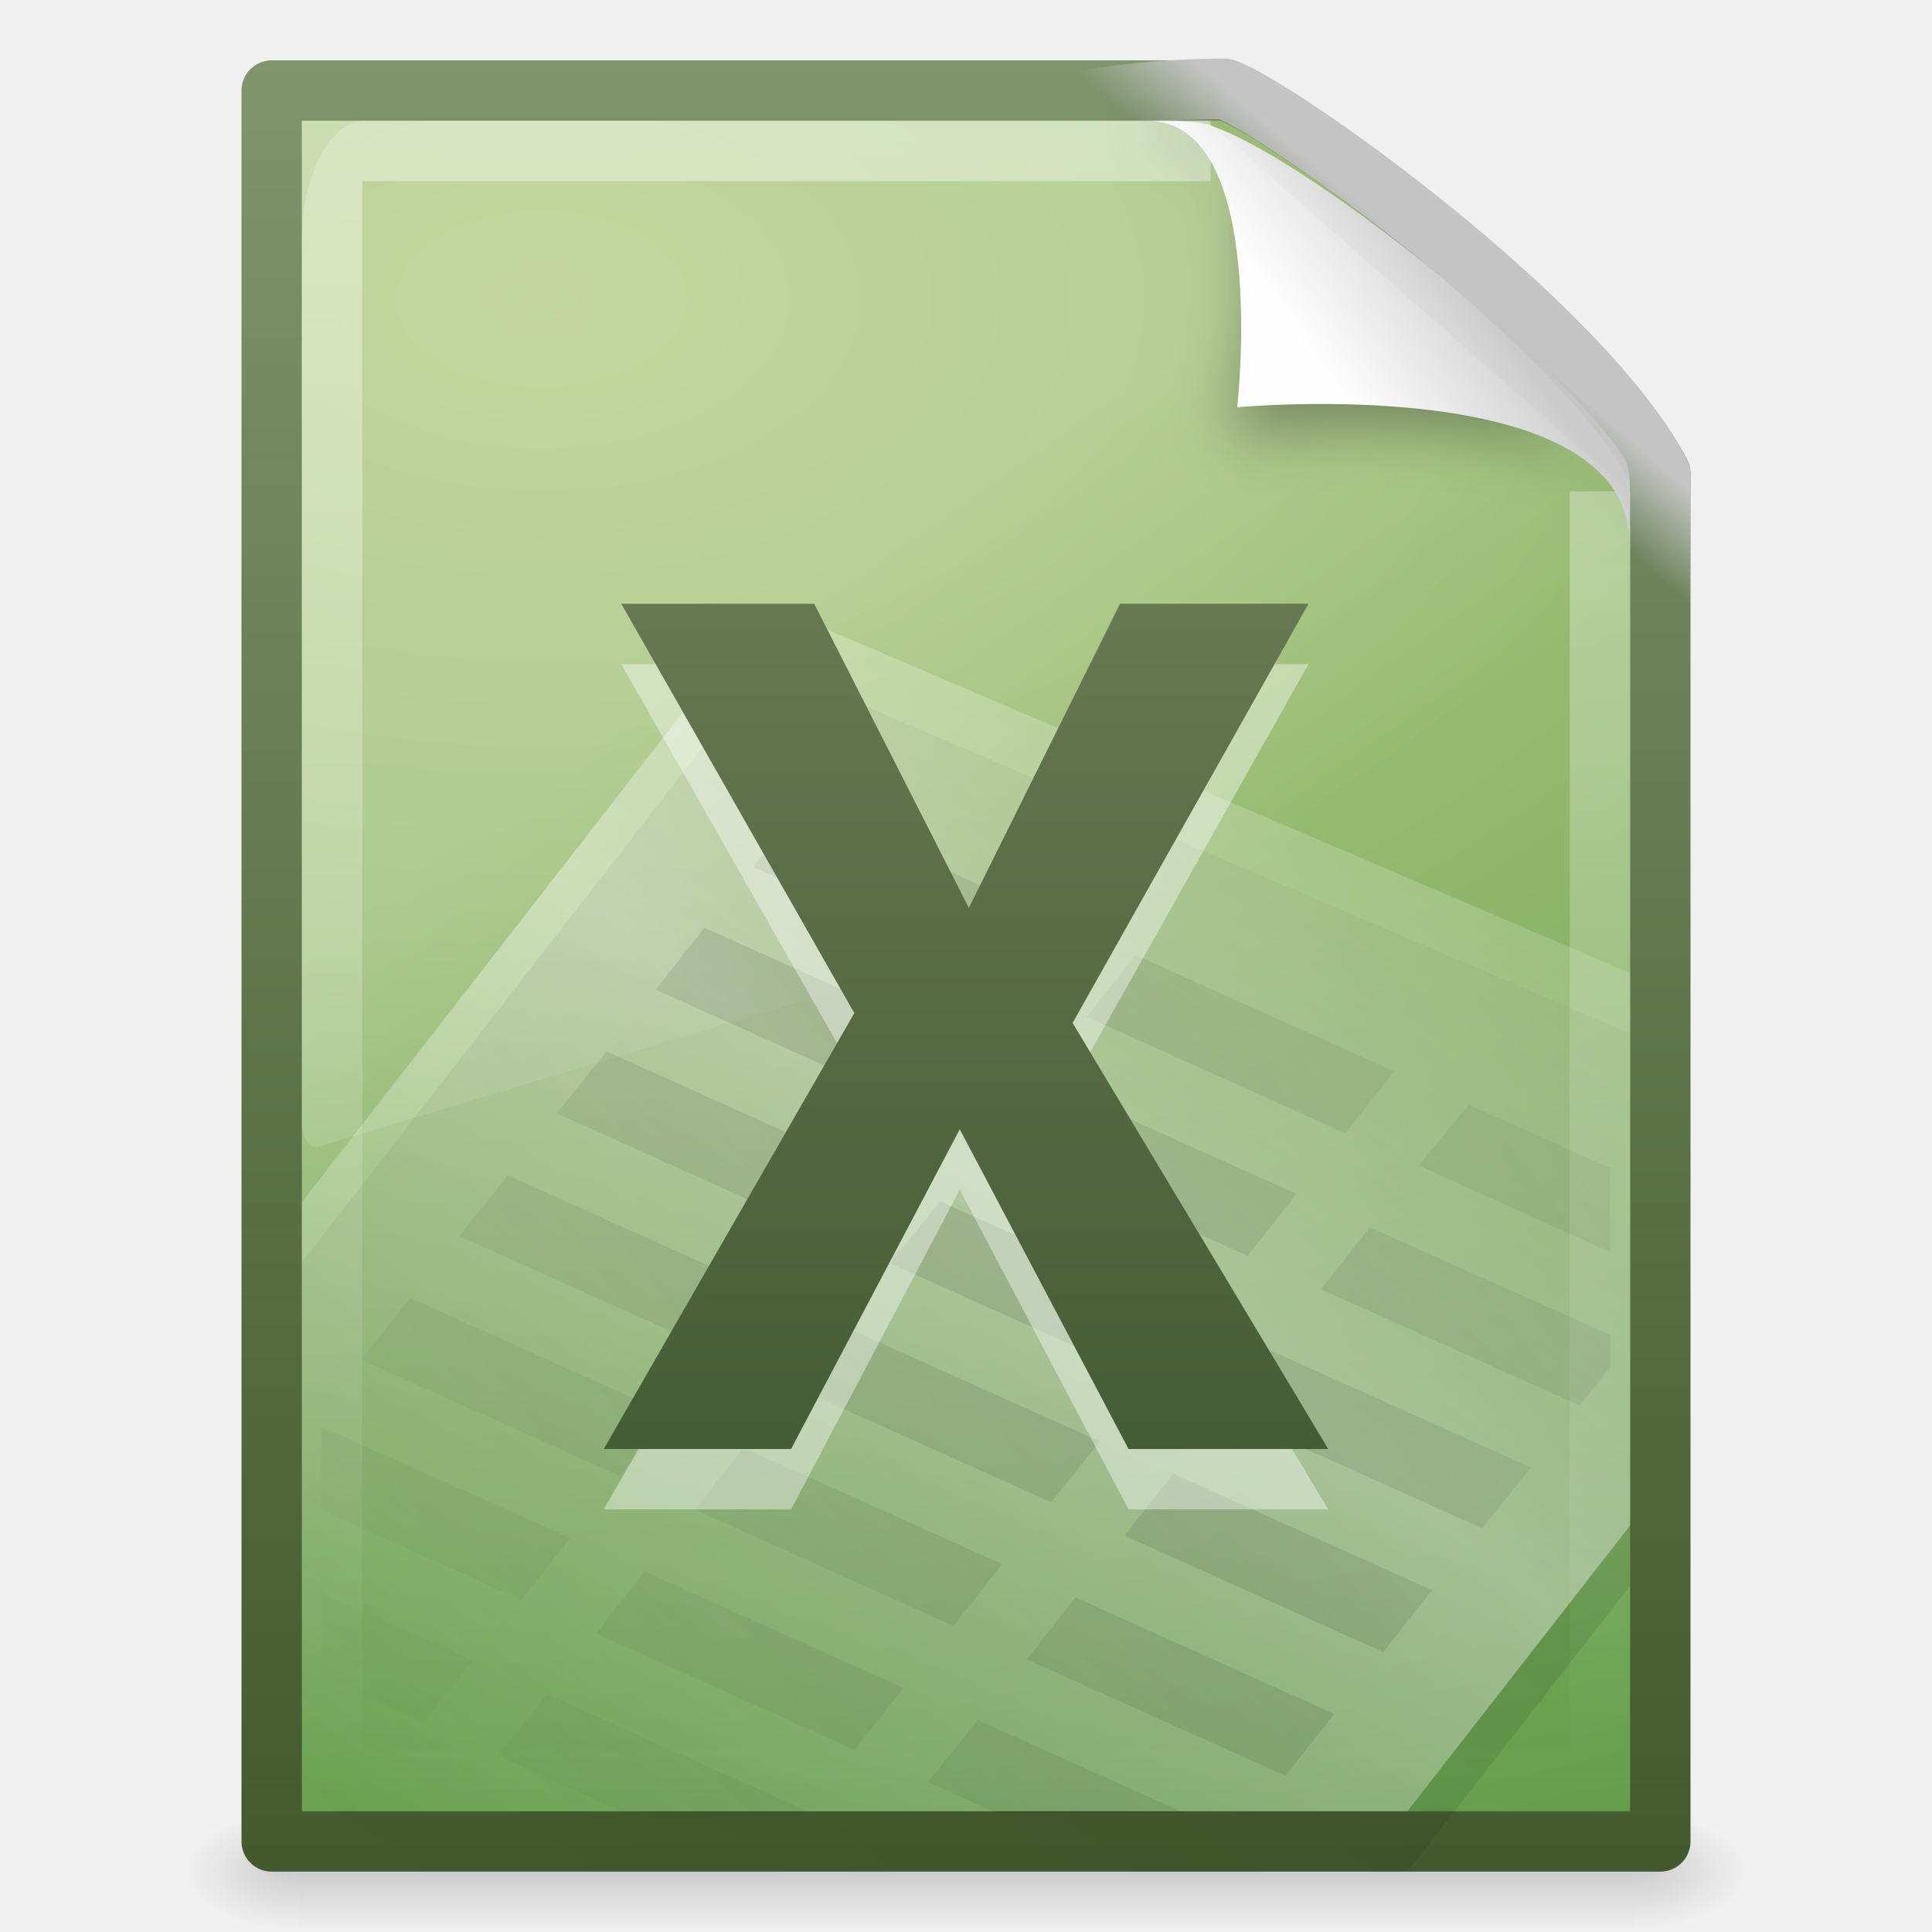
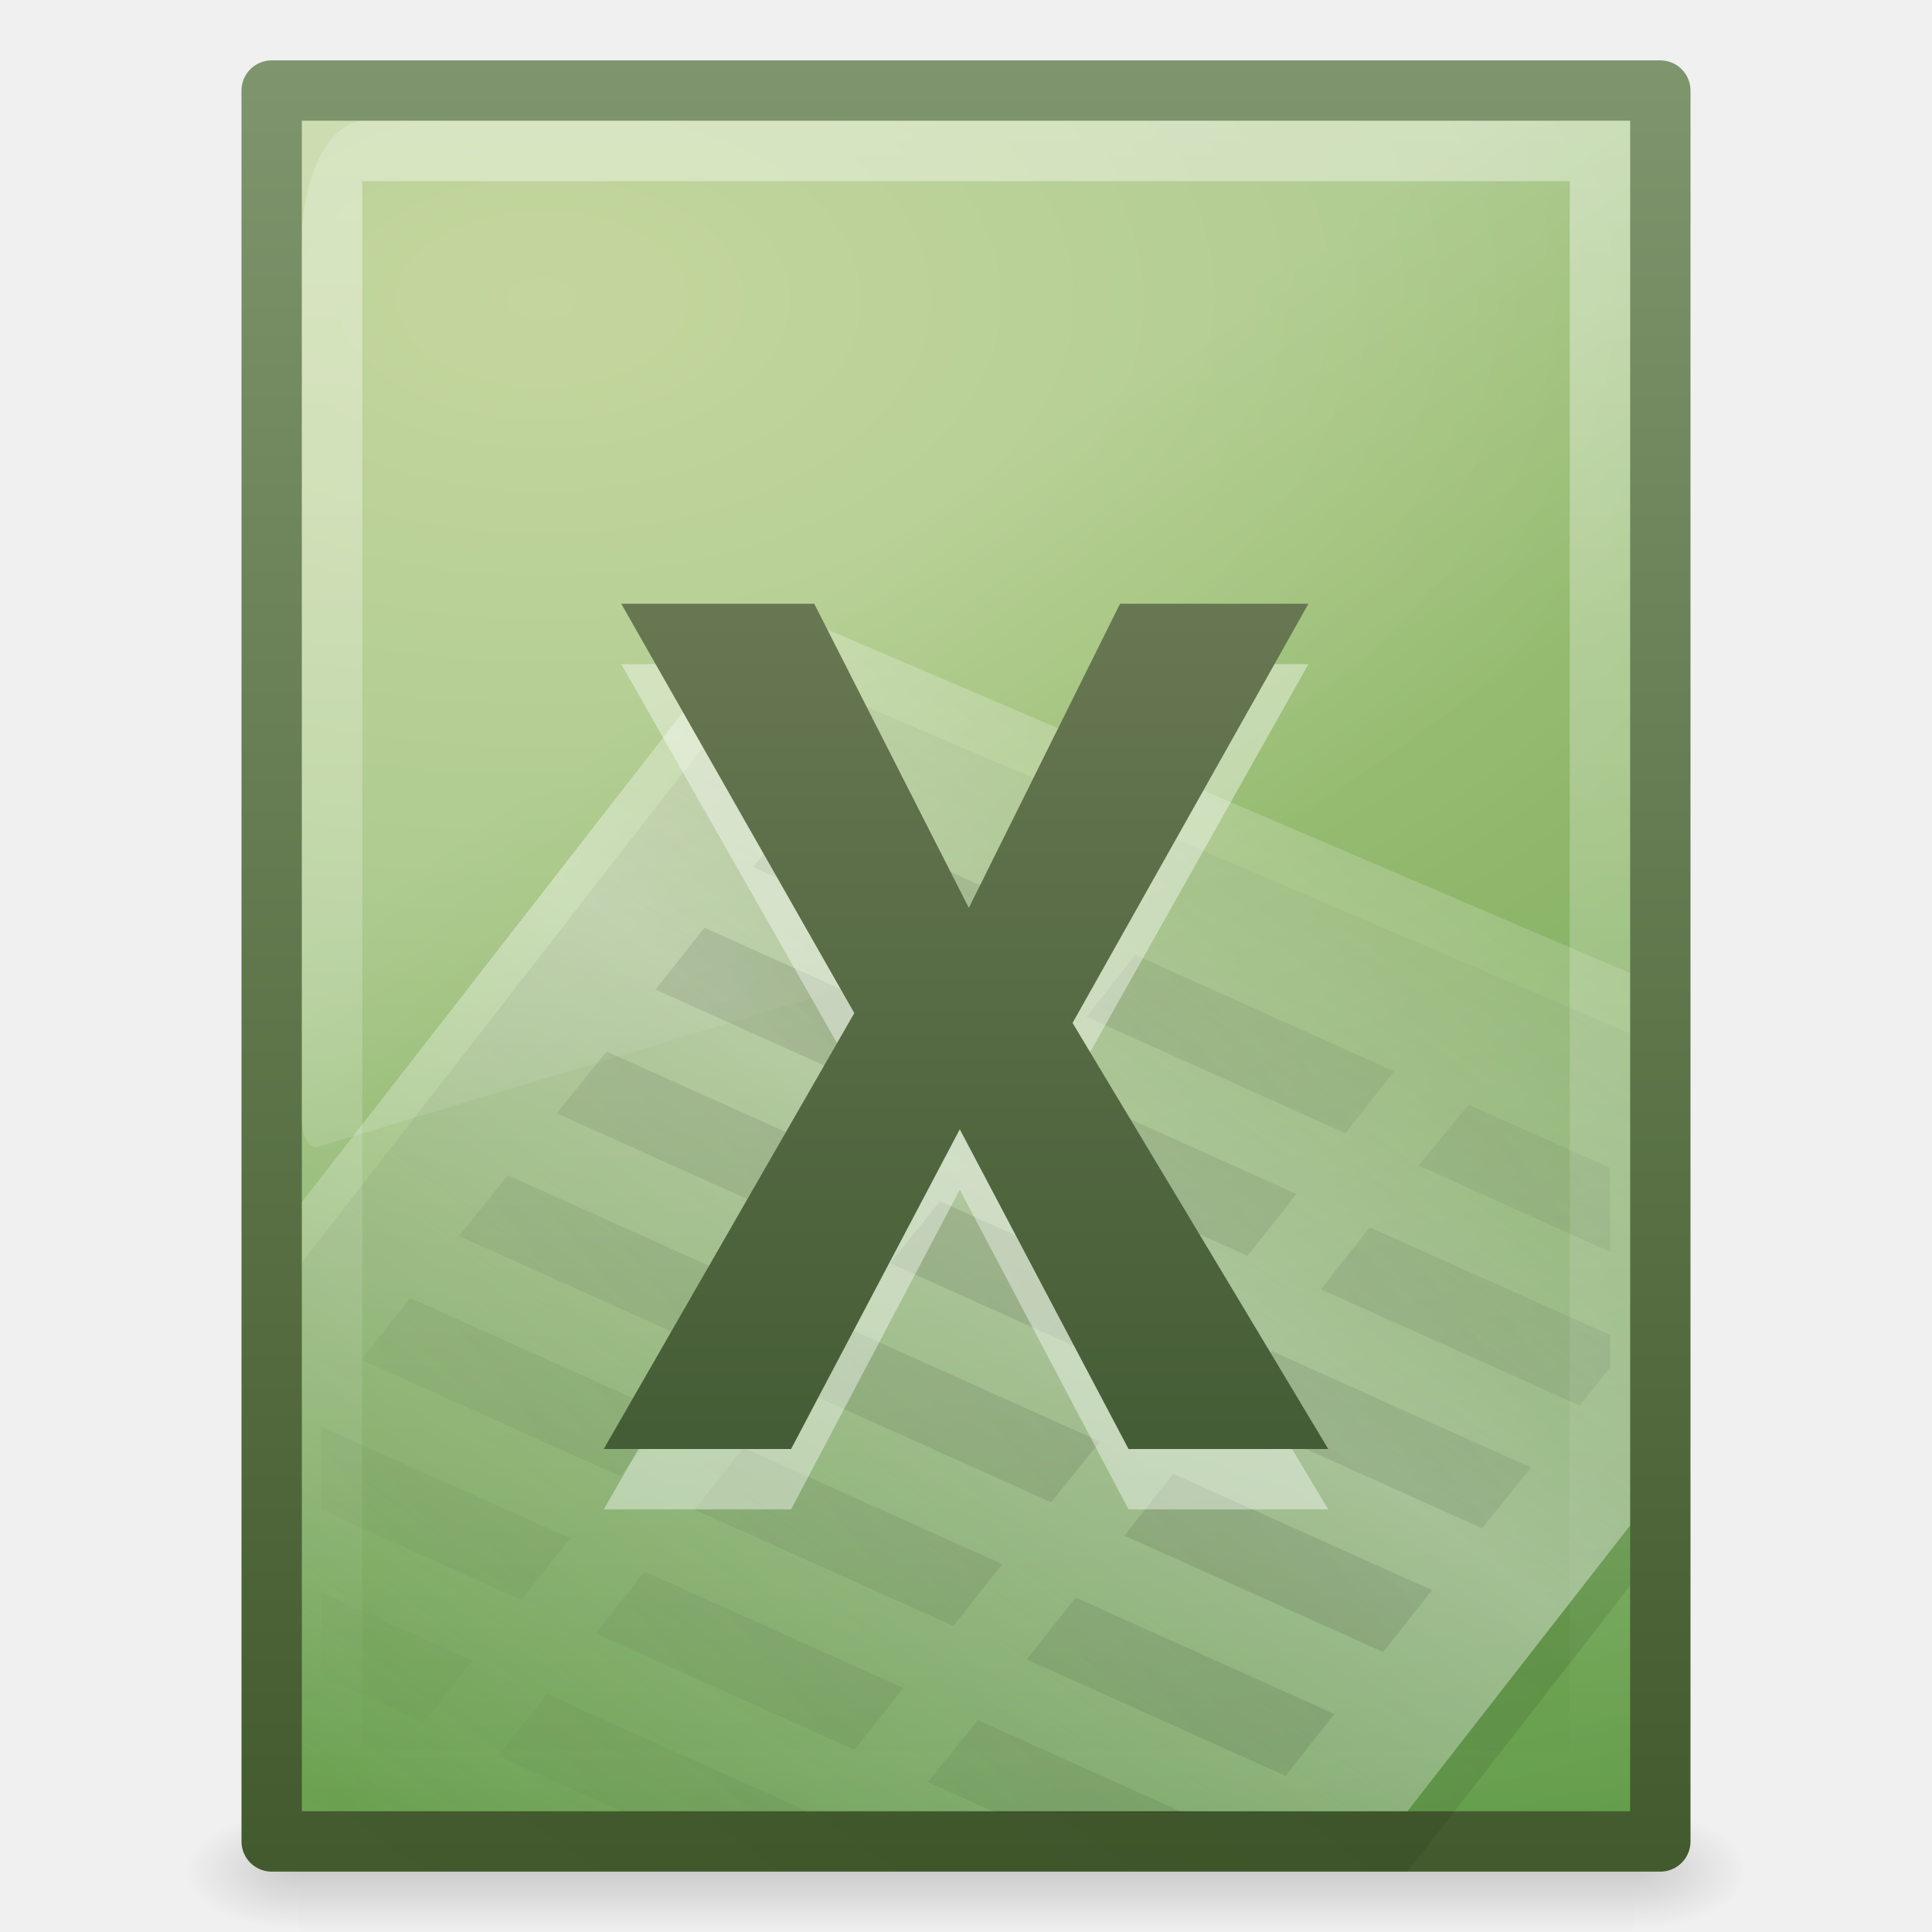
<svg xmlns="http://www.w3.org/2000/svg" xmlns:xlink="http://www.w3.org/1999/xlink" version="1.0" width="32" height="32" id="svg3520">
  <defs id="defs3522">
    <linearGradient id="linearGradient5048">
      <stop id="stop5050" style="stop-color:#000000;stop-opacity:0" offset="0" />
      <stop id="stop5056" style="stop-color:#000000;stop-opacity:1" offset="0.5" />
      <stop id="stop5052" style="stop-color:#000000;stop-opacity:0" offset="1" />
    </linearGradient>
-     <linearGradient x1="302.857" y1="366.648" x2="302.857" y2="609.505" id="linearGradient3443" xlink:href="#linearGradient5048" gradientUnits="userSpaceOnUse" gradientTransform="matrix(4.5769278e-2,0,0,8.2352934e-3,-0.5423243,26.98055)" />
-     <radialGradient cx="605.714" cy="486.648" r="117.143" fx="605.714" fy="486.648" id="radialGradient3440" xlink:href="#linearGradient5060" gradientUnits="userSpaceOnUse" gradientTransform="matrix(-1.5663176e-2,0,0,8.2352934e-3,14.38957,26.98057)" />
+     <linearGradient x1="302.857" y1="366.648" x2="302.857" y2="609.505" id="linearGradient3443" xlink:href="#linearGradient5048" gradientUnits="userSpaceOnUse" gradientTransform="matrix(0.04576928,0,0,0.00823529,-0.5423243,26.98055)" />
+     <radialGradient cx="605.714" cy="486.648" r="117.143" fx="605.714" fy="486.648" id="radialGradient3440" xlink:href="#linearGradient5060" gradientUnits="userSpaceOnUse" gradientTransform="matrix(-0.01566318,0,0,0.00823529,14.38957,26.98057)" />
    <linearGradient id="linearGradient5060">
      <stop id="stop5062" style="stop-color:#000000;stop-opacity:1" offset="0" />
      <stop id="stop5064" style="stop-color:#000000;stop-opacity:0" offset="1" />
    </linearGradient>
-     <radialGradient cx="605.714" cy="486.648" r="117.143" fx="605.714" fy="486.648" id="radialGradient3437" xlink:href="#linearGradient5060" gradientUnits="userSpaceOnUse" gradientTransform="matrix(1.566318e-2,0,0,8.2352934e-3,17.61043,26.98057)" />
+     <radialGradient cx="605.714" cy="486.648" r="117.143" fx="605.714" fy="486.648" id="radialGradient3437" xlink:href="#linearGradient5060" gradientUnits="userSpaceOnUse" gradientTransform="matrix(0.01566318,0,0,0.00823529,17.61043,26.98057)" />
    <linearGradient id="linearGradient4711-257-850-696-320-311-361-101-393">
      <stop id="stop5651" style="stop-color:#425a2d;stop-opacity:1" offset="0" />
      <stop id="stop5653" style="stop-color:#7f956d;stop-opacity:1" offset="1" />
    </linearGradient>
    <linearGradient x1="-51.786" y1="53.624" x2="-51.786" y2="2.906" id="linearGradient3434" xlink:href="#linearGradient4711-257-850-696-320-311-361-101-393" gradientUnits="userSpaceOnUse" gradientTransform="matrix(0.5306414,0,0,0.5897023,39.2696,-0.7919077)" />
    <linearGradient id="linearGradient4145-42-322-778-541-32-432-871-622">
      <stop id="stop5641" style="stop-color:#b5cc85;stop-opacity:1" offset="0" />
      <stop id="stop5643" style="stop-color:#9abe74;stop-opacity:1" offset="0.262" />
      <stop id="stop5645" style="stop-color:#669f4d;stop-opacity:1" offset="0.705" />
      <stop id="stop5647" style="stop-color:#47892b;stop-opacity:1" offset="1" />
    </linearGradient>
    <radialGradient cx="14.239" cy="11.49" r="18" fx="14.239" fy="11.49" id="radialGradient3432" xlink:href="#linearGradient4145-42-322-778-541-32-432-871-622" gradientUnits="userSpaceOnUse" gradientTransform="matrix(0,2.094718,-3.481892,0,48.98269,-24.8608)" />
    <linearGradient id="linearGradient3211">
      <stop id="stop3213" style="stop-color:#ffffff;stop-opacity:1" offset="0" />
      <stop id="stop3215" style="stop-color:#ffffff;stop-opacity:0" offset="1" />
    </linearGradient>
    <linearGradient x1="24" y1="2" x2="24" y2="46.017" id="linearGradient3429" xlink:href="#linearGradient3211" gradientUnits="userSpaceOnUse" gradientTransform="matrix(0.6363646,0,0,0.6279076,0.7272514,0.9302159)" />
    <filter height="1.329" y="-0.164" width="1.297" x="-0.148" id="filter3212">
      <feGaussianBlur id="feGaussianBlur3214" stdDeviation="0.774" />
    </filter>
    <linearGradient id="linearGradient8589">
      <stop id="stop8591" style="stop-color:#fefefe;stop-opacity:1" offset="0" />
      <stop id="stop8593" style="stop-color:#cbcbcb;stop-opacity:1" offset="1" />
    </linearGradient>
    <linearGradient x1="32.892" y1="8.059" x2="36.358" y2="5.457" id="linearGradient3425" xlink:href="#linearGradient8589" gradientUnits="userSpaceOnUse" gradientTransform="matrix(0.6371285,0,0,0.6445638,0.8296804,0.7445175)" />
    <linearGradient id="linearGradient8265-821-176-38-919-66-249">
      <stop id="stop2687" style="stop-color:#ffffff;stop-opacity:1" offset="0" />
      <stop id="stop2689" style="stop-color:#ffffff;stop-opacity:0" offset="1" />
    </linearGradient>
    <linearGradient x1="16.626" y1="15.298" x2="20.055" y2="24.628" id="linearGradient3422" xlink:href="#linearGradient8265-821-176-38-919-66-249" gradientUnits="userSpaceOnUse" gradientTransform="matrix(0.4789115,0,0,0.9110951,4.506122,-3.4381)" />
    <linearGradient id="linearGradient4267">
      <stop id="stop4269" style="stop-color:#c4c4c4;stop-opacity:1" offset="0" />
      <stop id="stop4271" style="stop-color:#c4c4c4;stop-opacity:0" offset="1" />
    </linearGradient>
    <linearGradient x1="35.517" y1="4.858" x2="34.103" y2="6.544" id="linearGradient3419" xlink:href="#linearGradient4267" gradientUnits="userSpaceOnUse" gradientTransform="matrix(0.637677,0,0,0.6601523,1.036416,1.169885)" />
    <linearGradient id="linearGradient4000">
      <stop id="stop4002" style="stop-color:#000000;stop-opacity:1" offset="0" />
      <stop id="stop4004" style="stop-color:#000000;stop-opacity:0" offset="1" />
    </linearGradient>
    <linearGradient x1="75.854" y1="28" x2="91" y2="12" id="linearGradient3514" xlink:href="#linearGradient4000" gradientUnits="userSpaceOnUse" gradientTransform="matrix(0.7681661,0,0,0.5930025,-40.68037,5.212032)" spreadMethod="reflect" />
    <linearGradient id="linearGradient5293">
      <stop id="stop5295" style="stop-color:#ffffff;stop-opacity:1" offset="0" />
      <stop id="stop5297" style="stop-color:#ffffff;stop-opacity:0" offset="1" />
    </linearGradient>
    <linearGradient x1="75.854" y1="28" x2="91" y2="12" id="linearGradient3511" xlink:href="#linearGradient5293" gradientUnits="userSpaceOnUse" gradientTransform="matrix(0.7681661,0,0,0.5930025,-40.5969,4.140345)" spreadMethod="reflect" />
    <linearGradient id="linearGradient3759">
      <stop id="stop3761" style="stop-color:#000000;stop-opacity:1" offset="0" />
      <stop id="stop3763" style="stop-color:#000000;stop-opacity:0" offset="1" />
    </linearGradient>
    <linearGradient x1="-43.305" y1="34.497" x2="-25.366" y2="20.127" id="linearGradient3508" xlink:href="#linearGradient3759" gradientUnits="userSpaceOnUse" gradientTransform="matrix(0.6470588,0,0,0.6561933,45.47623,-1.161384)" spreadMethod="reflect" />
    <linearGradient id="linearGradient2611">
      <stop id="stop2613" style="stop-color:#355129;stop-opacity:1" offset="0" />
      <stop id="stop2615" style="stop-color:#7c8763;stop-opacity:1" offset="1" />
    </linearGradient>
    <linearGradient x1="24.239" y1="44.11" x2="24.239" y2="0.191" id="linearGradient3504" xlink:href="#linearGradient2611" gradientUnits="userSpaceOnUse" gradientTransform="matrix(0.62726,0,0,0.6427056,3.664888,1.727273)" />
+     <linearGradient xlink:href="#linearGradient2611" id="linearGradient3051" gradientUnits="userSpaceOnUse" gradientTransform="matrix(0.62726,0,0,0.6427056,3.664888,1.727273)" x1="24.239" y1="44.11" x2="24.239" y2="0.191" />
+     <linearGradient xlink:href="#linearGradient3759" id="linearGradient3055" gradientUnits="userSpaceOnUse" gradientTransform="matrix(0.6470588,0,0,0.6561933,45.47623,-1.161384)" spreadMethod="reflect" x1="-43.305" y1="34.497" x2="-25.366" y2="20.127" />
+     <linearGradient xlink:href="#linearGradient5293" id="linearGradient3058" gradientUnits="userSpaceOnUse" gradientTransform="matrix(0.7681661,0,0,0.5930025,-40.5969,4.140345)" spreadMethod="reflect" x1="75.854" y1="28" x2="91" y2="12" />
+     <linearGradient xlink:href="#linearGradient4000" id="linearGradient3061" gradientUnits="userSpaceOnUse" gradientTransform="matrix(0.7681661,0,0,0.5930025,-40.68037,5.212032)" spreadMethod="reflect" x1="75.854" y1="28" x2="91" y2="12" />
+     <linearGradient xlink:href="#linearGradient4267" id="linearGradient3064" gradientUnits="userSpaceOnUse" gradientTransform="matrix(0.637677,0,0,0.6601523,1.036416,1.169885)" x1="35.517" y1="4.858" x2="34.103" y2="6.544" />
+     <linearGradient xlink:href="#linearGradient8265-821-176-38-919-66-249" id="linearGradient3067" gradientUnits="userSpaceOnUse" gradientTransform="matrix(0.4789115,0,0,0.9110951,4.506122,-3.4381)" x1="16.626" y1="15.298" x2="20.055" y2="24.628" />
+     <linearGradient xlink:href="#linearGradient8589" id="linearGradient3070" gradientUnits="userSpaceOnUse" gradientTransform="matrix(0.6371285,0,0,0.6445638,0.8296804,0.7445175)" x1="32.892" y1="8.059" x2="36.358" y2="5.457" />
+     <linearGradient xlink:href="#linearGradient3211" id="linearGradient3074" gradientUnits="userSpaceOnUse" gradientTransform="matrix(0.6363646,0,0,0.6279076,0.7272514,0.9302159)" x1="24" y1="2" x2="24" y2="46.017" />
+     <radialGradient xlink:href="#linearGradient4145-42-322-778-541-32-432-871-622" id="radialGradient3077" gradientUnits="userSpaceOnUse" gradientTransform="matrix(0,2.094718,-3.481892,0,48.98269,-24.8608)" cx="14.239" cy="11.49" fx="14.239" fy="11.49" r="18" />
+     <linearGradient xlink:href="#linearGradient4711-257-850-696-320-311-361-101-393" id="linearGradient3079" gradientUnits="userSpaceOnUse" gradientTransform="matrix(0.5306414,0,0,0.5897023,39.2696,-0.7919077)" x1="-51.786" y1="53.624" x2="-51.786" y2="2.906" />
+     <radialGradient xlink:href="#linearGradient5060" id="radialGradient3082" gradientUnits="userSpaceOnUse" gradientTransform="matrix(0.01566318,0,0,0.00823529,17.61043,26.98057)" cx="605.714" cy="486.648" fx="605.714" fy="486.648" r="117.143" />
+     <radialGradient xlink:href="#linearGradient5060" id="radialGradient3085" gradientUnits="userSpaceOnUse" gradientTransform="matrix(-0.01566318,0,0,0.00823529,14.38957,26.98057)" cx="605.714" cy="486.648" fx="605.714" fy="486.648" r="117.143" />
+     <linearGradient xlink:href="#linearGradient5048" id="linearGradient3088" gradientUnits="userSpaceOnUse" gradientTransform="matrix(0.04576928,0,0,0.00823529,-0.5423243,26.98055)" x1="302.857" y1="366.648" x2="302.857" y2="609.505" />
  </defs>
-   <g id="layer1">
-     <rect width="22.1" height="2" x="4.95" y="30" id="rect2879" style="opacity:0.15;fill:url(#linearGradient3443);fill-opacity:1;fill-rule:nonzero;stroke:none;stroke-width:1;stroke-linecap:round;stroke-linejoin:miter;marker:none;marker-start:none;marker-mid:none;marker-end:none;stroke-miterlimit:4;stroke-dasharray:none;stroke-dashoffset:0;stroke-opacity:1;visibility:visible;display:inline;overflow:visible" />
-     <path d="M 4.95,30 C 4.95,30 4.95,32 4.95,32 C 4.143,32.004 3,31.552 3,31 C 3,30.448 3.9,30 4.95,30 z" id="path2881" style="opacity:0.15;fill:url(#radialGradient3440);fill-opacity:1;fill-rule:nonzero;stroke:none;stroke-width:1;stroke-linecap:round;stroke-linejoin:miter;marker:none;marker-start:none;marker-mid:none;marker-end:none;stroke-miterlimit:4;stroke-dasharray:none;stroke-dashoffset:0;stroke-opacity:1;visibility:visible;display:inline;overflow:visible" />
-     <path d="M 27.05,30 C 27.05,30 27.05,32 27.05,32 C 27.857,32.004 29,31.552 29,31 C 29,30.448 28.1,30 27.05,30 z" id="path2883" style="opacity:0.15;fill:url(#radialGradient3437);fill-opacity:1;fill-rule:nonzero;stroke:none;stroke-width:1;stroke-linecap:round;stroke-linejoin:miter;marker:none;marker-start:none;marker-mid:none;marker-end:none;stroke-miterlimit:4;stroke-dasharray:none;stroke-dashoffset:0;stroke-opacity:1;visibility:visible;display:inline;overflow:visible" />
-     <path d="M 4.5,1.5 C 9.77,1.5 15.041,1.5 20.311,1.5 C 21.236,1.813 26.203,5.376 27.5,7.844 C 27.5,15.396 27.5,22.948 27.5,30.5 C 19.833,30.5 12.167,30.5 4.5,30.5 C 4.5,20.833 4.5,11.167 4.5,1.5 z" id="path4160" style="fill:url(#radialGradient3432);fill-opacity:1;fill-rule:nonzero;stroke:url(#linearGradient3434);stroke-width:1;stroke-linecap:butt;stroke-linejoin:round;marker:none;marker-start:none;marker-mid:none;marker-end:none;stroke-miterlimit:4;stroke-dasharray:none;stroke-dashoffset:0;stroke-opacity:1;visibility:visible;display:inline;overflow:visible;enable-background:accumulate" />
-     <path d="M 26.5,8.139 C 26.5,15.17 26.5,22.469 26.5,29.5 C 19.5,29.5 12.5,29.5 5.5,29.5 C 5.5,20.5 5.5,11.5 5.5,2.5 C 10.312,2.5 15.239,2.5 20.051,2.5" id="path2435" style="opacity:0.4;fill:none;fill-opacity:1;stroke:url(#linearGradient3429);stroke-width:1;stroke-linecap:butt;stroke-linejoin:miter;stroke-miterlimit:4;stroke-dasharray:none;stroke-dashoffset:0;stroke-opacity:1;display:inline" />
-     <path d="M 28.617,0.921 C 32.9,0.921 30.771,9.404 30.771,9.404 C 30.771,9.404 41.128,7.602 41.128,12.223 C 41.128,9.613 29.826,1.495 28.617,0.921 z" transform="matrix(0.6385981,0,0,0.6193639,0.7250758,1.429406)" id="path12038" style="opacity:0.4;fill:#000000;fill-opacity:1;fill-rule:evenodd;stroke:none;stroke-width:1px;stroke-linecap:butt;stroke-linejoin:miter;stroke-opacity:1;display:inline;filter:url(#filter3212)" />
-     <path d="M 19,2 C 21.035,2 20.492,6.745 20.492,6.745 C 20.492,6.745 26.989,6.138 26.989,9 C 26.989,8.303 27.044,7.803 26.904,7.586 C 25.896,6.022 21.543,2.514 19.971,2.054 C 19.853,2.02 19.592,2 19,2 z" id="path4474" style="fill:url(#linearGradient3425);fill-opacity:1;fill-rule:evenodd;stroke:none;stroke-width:1px;stroke-linecap:butt;stroke-linejoin:miter;stroke-opacity:1;display:inline" />
-     <path d="M 6.048,2 C 5.469,2 5,2.892 5,3.993 L 5,18.571 C 5.001,18.693 5.03,18.809 5.078,18.89 C 5.126,18.971 5.19,19.01 5.254,18.998 L 26.805,12.506 C 26.916,12.473 26.998,12.292 27,12.079 L 27,8.156 C 27,8.156 19.99,2 19.99,2 L 6.048,2 z" id="path3879" style="opacity:0.2;fill:url(#linearGradient3422);fill-opacity:1;fill-rule:evenodd;stroke:none;stroke-width:1.002;stroke-linecap:round;stroke-linejoin:round;stroke-miterlimit:4;stroke-dasharray:none;stroke-dashoffset:0;stroke-opacity:1" />
-     <path d="M 20.287,1.47 C 21.185,1.784 26.241,5.381 27.5,7.853 C 27.5,15.418 27.5,8.398 27.5,15.963 C 1.709,26.347 4.794,1.47 20.287,1.47 z" id="path3883" style="fill:none;stroke:url(#linearGradient3419);stroke-width:1;stroke-linecap:butt;stroke-linejoin:round;stroke-miterlimit:4;stroke-dasharray:none;stroke-dashoffset:0;stroke-opacity:1;display:inline" />
-     <path d="M 12.708,11 C 10.139,14.302 7.57,17.608 5,20.91 C 5,24.272 5,27.638 5,31 C 11.104,31 17.208,31 23.312,31 C 25.001,28.83 25.262,28.499 27,26.266 C 27,23.217 27,20.18 27,17.118 C 21.956,14.958 15.984,12.403 12.708,11 z" id="path3743" style="opacity:0.1;fill:url(#linearGradient3514);fill-opacity:1;fill-rule:nonzero;stroke:none;stroke-width:0.912;stroke-linecap:butt;stroke-linejoin:miter;marker:none;marker-start:none;marker-mid:none;marker-end:none;stroke-miterlimit:4;stroke-dasharray:none;stroke-dashoffset:0;stroke-opacity:1;visibility:visible;display:inline;overflow:visible;enable-background:accumulate" />
-     <path d="M 12.708,10 C 10.139,13.302 7.57,16.608 5,19.91 C 5,23.272 5,26.638 5,30 C 11.104,30 17.208,30 23.312,30 C 25.001,27.83 25.262,27.499 27,25.266 C 27,22.217 27,19.18 27,16.118 C 21.956,13.958 15.984,11.403 12.708,10 z" id="path3697" style="opacity:0.4;fill:url(#linearGradient3511);fill-opacity:1;fill-rule:nonzero;stroke:none;stroke-width:0.912;stroke-linecap:butt;stroke-linejoin:miter;marker:none;marker-start:none;marker-mid:none;marker-end:none;stroke-miterlimit:4;stroke-dasharray:none;stroke-dashoffset:0;stroke-opacity:1;visibility:visible;display:inline;overflow:visible;enable-background:accumulate" />
-     <path d="M 13.285,13.336 L 12.476,14.362 L 16.763,16.289 L 17.572,15.264 L 13.285,13.336 z M 11.667,15.366 L 10.859,16.392 L 15.145,18.319 L 15.954,17.294 L 11.667,15.366 z M 18.805,15.818 L 17.996,16.843 L 22.283,18.77 L 23.092,17.745 L 18.805,15.818 z M 10.05,17.417 L 9.221,18.442 L 13.507,20.37 L 14.337,19.345 L 10.05,17.417 z M 17.188,17.848 L 16.379,18.873 L 20.666,20.801 L 21.474,19.775 L 17.188,17.848 z M 24.325,18.299 L 23.496,19.304 L 26.671,20.739 C 26.671,20.271 26.671,19.813 26.671,19.345 L 24.325,18.299 z M 8.412,19.468 L 7.603,20.472 L 11.89,22.4 L 12.699,21.395 L 8.412,19.468 z M 15.57,19.898 L 14.741,20.924 L 19.028,22.851 L 19.857,21.826 L 15.57,19.898 z M 22.688,20.329 L 21.879,21.354 L 26.166,23.282 L 26.671,22.646 C 26.671,22.468 26.671,22.292 26.671,22.113 L 22.688,20.329 z M 6.794,21.498 L 5.985,22.523 L 10.272,24.451 L 11.081,23.425 L 6.794,21.498 z M 13.932,21.949 L 13.123,22.954 L 17.41,24.881 L 18.219,23.876 L 13.932,21.949 z M 21.07,22.38 L 20.261,23.384 L 24.548,25.312 L 25.357,24.307 L 21.07,22.38 z M 5.318,23.63 C 5.318,24.089 5.318,24.546 5.318,25.004 L 8.634,26.501 L 9.443,25.476 L 5.318,23.63 z M 12.314,23.979 L 11.506,25.004 L 15.792,26.932 L 16.601,25.907 L 12.314,23.979 z M 19.432,24.41 L 18.623,25.435 L 22.91,27.363 L 23.719,26.337 L 19.432,24.41 z M 10.677,26.03 L 9.868,27.055 L 14.155,28.982 L 14.963,27.957 L 10.677,26.03 z M 5.318,26.378 C 5.318,26.843 5.318,27.308 5.318,27.773 L 7.017,28.531 L 7.825,27.506 L 5.318,26.378 z M 17.814,26.46 L 17.006,27.486 L 21.292,29.413 L 22.101,28.388 L 17.814,26.46 z M 9.059,28.06 L 8.25,29.085 L 10.353,30.028 C 11.337,30.028 12.321,30.028 13.305,30.028 L 13.346,29.987 L 9.059,28.06 z M 16.197,28.49 L 15.368,29.516 L 16.5,30.028 C 17.538,30.028 18.576,30.028 19.614,30.028 L 16.197,28.49 z M 5.318,29.147 C 5.318,29.441 5.318,29.734 5.318,30.028 C 5.487,30.028 5.655,30.028 5.824,30.028 L 6.208,29.557 L 5.318,29.147 z" id="path6223" style="opacity:0.1;fill:url(#linearGradient3508);fill-opacity:1;fill-rule:evenodd;stroke:none;stroke-width:1px;stroke-linecap:butt;stroke-linejoin:miter;marker:none;marker-start:none;marker-mid:none;marker-end:none;stroke-miterlimit:4;stroke-dasharray:none;stroke-dashoffset:0;stroke-opacity:1;visibility:visible;display:inline;overflow:visible;enable-background:accumulate" />
-     <path d="M 22,25 C 20.897,25 19.794,25 18.692,25 C 17.76,23.235 16.829,21.47 15.897,19.705 C 14.966,21.47 14.034,23.235 13.103,25 C 12.069,25 11.034,25 10,25 C 11.383,22.593 12.766,20.187 14.15,17.78 C 12.863,15.52 11.576,13.26 10.29,11 C 11.355,11 12.421,11 13.486,11 C 14.34,12.679 15.193,14.358 16.047,16.037 C 16.882,14.358 17.717,12.679 18.551,11 C 19.592,11 20.632,11 21.673,11 C 20.371,13.314 19.069,15.628 17.766,17.943 C 19.178,20.295 20.589,22.648 22,25 z" id="path3516" style="font-size:31.355px;font-style:normal;font-variant:normal;font-weight:bold;font-stretch:normal;opacity:0.4;fill:#ffffff;fill-opacity:1;stroke:none;stroke-width:1px;stroke-linecap:butt;stroke-linejoin:miter;stroke-opacity:1;font-family:Droid Sans;-inkscape-font-specification:Droid Sans Bold" />
-     <path d="M 22,24 C 20.897,24 19.794,24 18.692,24 C 17.76,22.235 16.829,20.47 15.897,18.705 C 14.966,20.47 14.034,22.235 13.103,24 C 12.069,24 11.034,24 10,24 C 11.383,21.593 12.766,19.187 14.15,16.78 C 12.863,14.52 11.576,12.26 10.29,10 C 11.355,10 12.421,10 13.486,10 C 14.34,11.679 15.193,13.358 16.047,15.037 C 16.882,13.358 17.717,11.679 18.551,10 C 19.592,10 20.632,10 21.673,10 C 20.371,12.314 19.069,14.628 17.766,16.943 C 19.178,19.295 20.589,21.648 22,24 z" id="path2636" style="font-size:31.355px;font-style:normal;font-variant:normal;font-weight:bold;font-stretch:normal;fill:url(#linearGradient3504);fill-opacity:1;stroke:none;stroke-width:1px;stroke-linecap:butt;stroke-linejoin:miter;stroke-opacity:1;font-family:Droid Sans;-inkscape-font-specification:Droid Sans Bold" />
-   </g>
+   <rect style="opacity:0.15;fill:url(#linearGradient3088);fill-opacity:1;fill-rule:nonzero;stroke:none;stroke-width:1;marker:none;visibility:visible;display:inline;overflow:visible" id="rect2879" y="30" x="4.95" height="2" width="22.1" />
+   <path style="opacity:0.15;fill:url(#radialGradient3085);fill-opacity:1;fill-rule:nonzero;stroke:none;stroke-width:1;marker:none;visibility:visible;display:inline;overflow:visible" id="path2881" d="m 4.95,30 c 0,0 0,2 0,2 -0.807,0.004 -1.95,-0.448 -1.95,-1 0,-0.552 0.9,-1 1.95,-1 z" />
+   <path style="opacity:0.15;fill:url(#radialGradient3082);fill-opacity:1;fill-rule:nonzero;stroke:none;stroke-width:1;marker:none;visibility:visible;display:inline;overflow:visible" id="path2883" d="m 27.05,30 c 0,0 0,2 0,2 0.807,0.004 1.95,-0.448 1.95,-1 0,-0.552 -0.9,-1 -1.95,-1 z" />
+   <path style="fill:url(#radialGradient3077);fill-opacity:1;fill-rule:nonzero;stroke:url(#linearGradient3079);stroke-width:1;stroke-linecap:butt;stroke-linejoin:round;stroke-miterlimit:4;stroke-opacity:1;stroke-dasharray:none;stroke-dashoffset:0;marker:none;visibility:visible;display:inline;overflow:visible;enable-background:accumulate" id="path4160" d="M 4.5,1.5 27.5,1.5 c 0,0 0,21.448 0,29 -7.667,0 -15.333,0 -23,0 0,-9.667 0,-29 0,-29 z" />
+   <path style="opacity:0.4;fill:none;stroke:url(#linearGradient3074);stroke-width:1;stroke-linecap:butt;stroke-linejoin:miter;stroke-miterlimit:4;stroke-opacity:1;stroke-dasharray:none;stroke-dashoffset:0;display:inline" id="path2435" d="m 26.5,3 c 0,7.031 0,19.469 0,26.5 -7,0 -14,0 -21,0 0,-9 0,-18 0,-27 4.812,0 16.688,0 21.5,0" />
+   <path style="opacity:0.2;fill:url(#linearGradient3067);fill-opacity:1;fill-rule:evenodd;stroke:none" id="path3879" d="M 6.048,2 C 5.469,2 5,2.892 5,3.993 L 5,18.571 c 0.001,0.123 0.03,0.239 0.078,0.32 0.048,0.081 0.112,0.12 0.176,0.107 L 26.805,12.506 C 26.916,12.473 26.998,12.292 27,12.079 L 27,2 l -7.01,-3e-7 z" />
+   <path style="opacity:0.1;fill:url(#linearGradient3061);fill-opacity:1;fill-rule:nonzero;stroke:none;stroke-width:0.912;marker:none;visibility:visible;display:inline;overflow:visible;enable-background:accumulate" id="path3743" d="m 12.708,11 c -2.57,3.302 -5.139,6.608 -7.708,9.91 0,3.362 0,6.728 0,10.09 6.104,0 12.208,0 18.312,0 1.689,-2.17 1.949,-2.501 3.688,-4.734 0,-3.049 0,-6.086 0,-9.147 -5.044,-2.16 -11.016,-4.715 -14.292,-6.118 z" />
+   <path style="opacity:0.4;fill:url(#linearGradient3058);fill-opacity:1;fill-rule:nonzero;stroke:none;stroke-width:0.912;marker:none;visibility:visible;display:inline;overflow:visible;enable-background:accumulate" id="path3697" d="m 12.708,10 c -2.57,3.302 -5.139,6.608 -7.708,9.91 0,3.362 0,6.728 0,10.09 6.104,0 12.208,0 18.312,0 1.689,-2.17 1.949,-2.501 3.688,-4.734 0,-3.049 0,-6.086 0,-9.147 C 21.956,13.958 15.984,11.403 12.708,10 z" />
+   <path style="opacity:0.1;fill:url(#linearGradient3055);fill-opacity:1;fill-rule:evenodd;stroke:none;stroke-width:1px;marker:none;visibility:visible;display:inline;overflow:visible;enable-background:accumulate" id="path6223" d="m 13.285,13.336 -0.809,1.025 4.287,1.928 0.809,-1.025 -4.287,-1.928 z m -1.618,2.03 -0.809,1.025 4.287,1.928 0.809,-1.025 -4.287,-1.928 z m 7.138,0.451 -0.809,1.025 4.287,1.928 0.809,-1.025 -4.287,-1.928 z m -8.756,1.599 -0.829,1.025 4.287,1.928 0.829,-1.025 -4.287,-1.928 z m 7.138,0.431 -0.809,1.025 4.287,1.928 0.809,-1.025 -4.287,-1.928 z m 7.138,0.451 -0.829,1.005 3.175,1.435 c 0,-0.468 0,-0.927 0,-1.394 l -2.346,-1.046 z m -15.914,1.169 -0.809,1.005 4.287,1.928 0.809,-1.005 -4.287,-1.928 z m 7.158,0.431 -0.829,1.025 4.287,1.928 0.829,-1.025 -4.287,-1.928 z m 7.118,0.431 -0.809,1.025 4.287,1.928 0.506,-0.636 c 0,-0.179 0,-0.355 0,-0.533 l -3.983,-1.784 z m -15.893,1.169 -0.809,1.025 4.287,1.928 0.809,-1.025 -4.287,-1.928 z m 7.138,0.451 -0.809,1.005 4.287,1.928 0.809,-1.005 -4.287,-1.928 z m 7.138,0.431 -0.809,1.005 4.287,1.928 0.809,-1.005 -4.287,-1.928 z M 5.318,23.63 c 0,0.458 0,0.916 0,1.374 l 3.316,1.497 0.809,-1.025 -4.125,-1.846 z m 6.996,0.349 -0.809,1.025 4.287,1.928 0.809,-1.025 -4.287,-1.928 z m 7.118,0.431 -0.809,1.025 4.287,1.928 0.809,-1.025 -4.287,-1.928 z m -8.756,1.62 -0.809,1.025 4.287,1.928 0.809,-1.025 -4.287,-1.928 z m -5.358,0.349 c 0,0.465 0,0.929 0,1.394 l 1.699,0.759 0.809,-1.025 -2.507,-1.128 z m 12.496,0.082 -0.809,1.025 4.287,1.928 0.809,-1.025 -4.287,-1.928 z M 9.059,28.06 8.25,29.085 10.353,30.028 c 0.984,0 1.968,0 2.952,0 l 0.04,-0.041 -4.287,-1.928 z m 7.138,0.431 -0.829,1.025 1.132,0.513 c 1.038,0 2.076,0 3.114,0 L 16.197,28.49 z M 5.318,29.147 c 0,0.294 0,0.588 0,0.882 0.169,0 0.337,0 0.506,0 L 6.208,29.557 5.318,29.147 z" />
+   <path style="font-size:31.355px;font-style:normal;font-variant:normal;font-weight:bold;font-stretch:normal;opacity:0.4;fill:#ffffff;fill-opacity:1;stroke:none;font-family:Droid Sans;-inkscape-font-specification:Droid Sans Bold" id="path3516" d="m 22,25 c -1.103,0 -2.206,0 -3.308,0 C 17.76,23.235 16.829,21.47 15.897,19.705 14.966,21.47 14.034,23.235 13.103,25 12.069,25 11.034,25 10,25 11.383,22.593 12.766,20.187 14.15,17.78 12.863,15.52 11.576,13.26 10.29,11 c 1.065,0 2.131,0 3.196,0 0.854,1.679 1.707,3.358 2.561,5.037 C 16.882,14.358 17.717,12.679 18.551,11 c 1.04,0 2.081,0 3.121,0 -1.302,2.314 -2.604,4.628 -3.907,6.943 C 19.178,20.295 20.589,22.648 22,25 z" />
+   <path style="font-size:31.355px;font-style:normal;font-variant:normal;font-weight:bold;font-stretch:normal;fill:url(#linearGradient3051);fill-opacity:1;stroke:none;font-family:Droid Sans;-inkscape-font-specification:Droid Sans Bold" id="path2636" d="m 22,24 c -1.103,0 -2.206,0 -3.308,0 C 17.76,22.235 16.829,20.47 15.897,18.705 14.966,20.47 14.034,22.235 13.103,24 12.069,24 11.034,24 10,24 11.383,21.593 12.766,19.187 14.15,16.78 12.863,14.52 11.576,12.26 10.29,10 c 1.065,0 2.131,0 3.196,0 0.854,1.679 1.707,3.358 2.561,5.037 C 16.882,13.358 17.717,11.679 18.551,10 c 1.04,0 2.081,0 3.121,0 -1.302,2.314 -2.604,4.628 -3.907,6.943 C 19.178,19.295 20.589,21.648 22,24 z" />
</svg>
